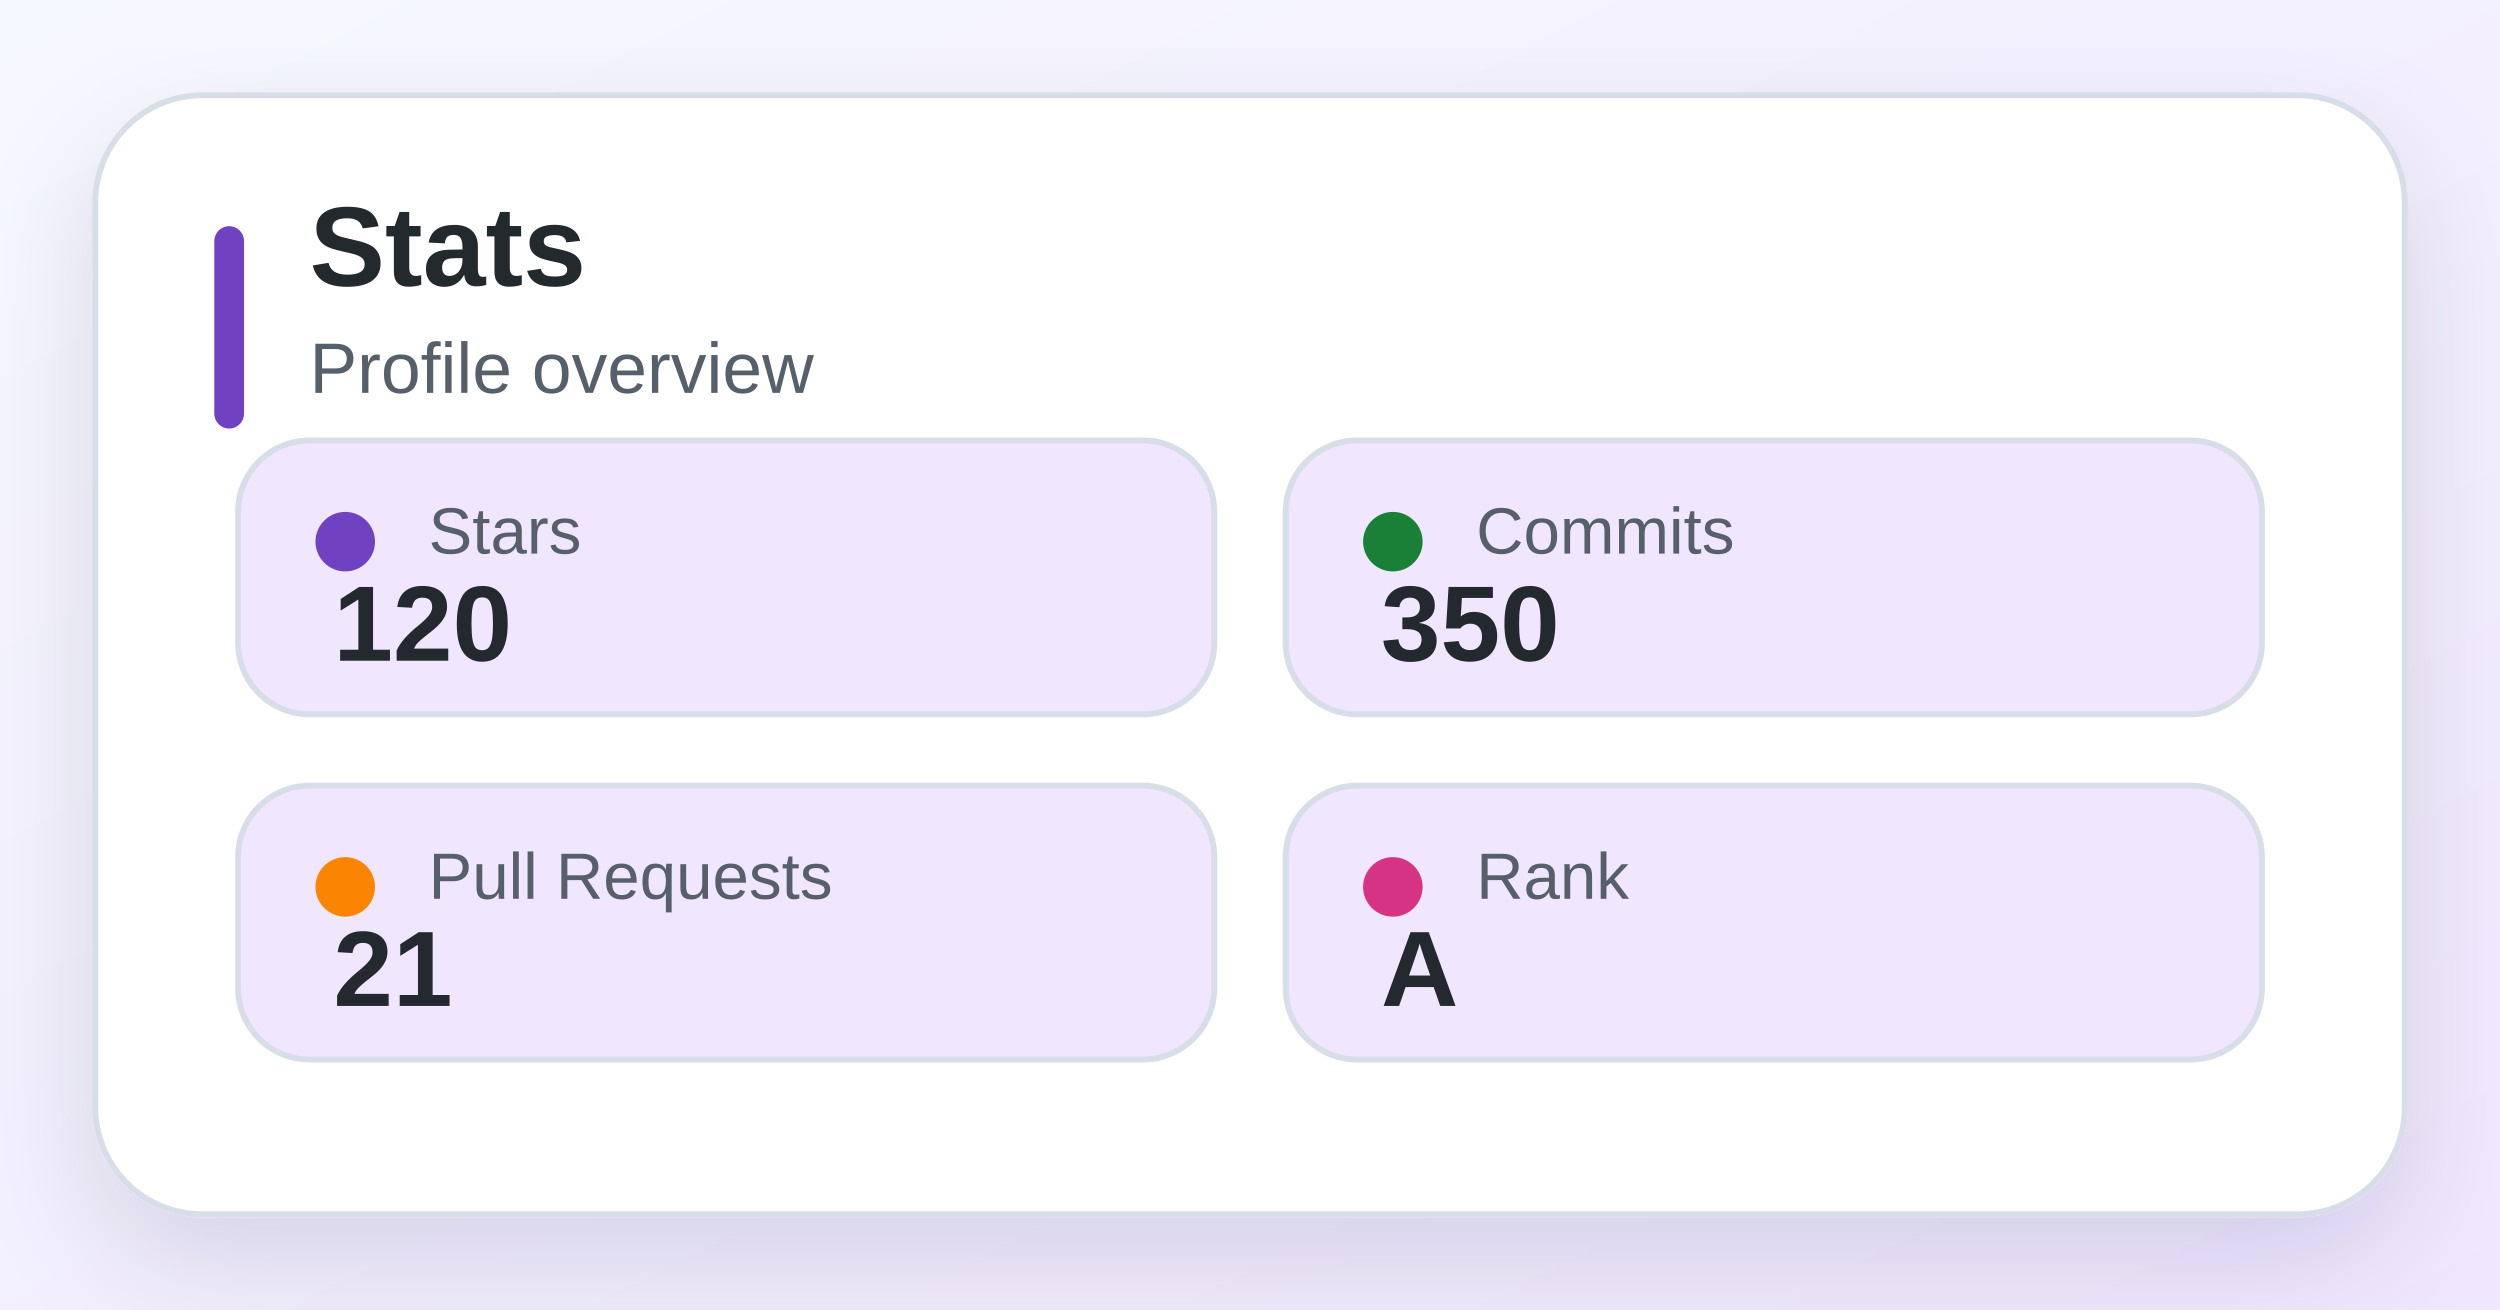
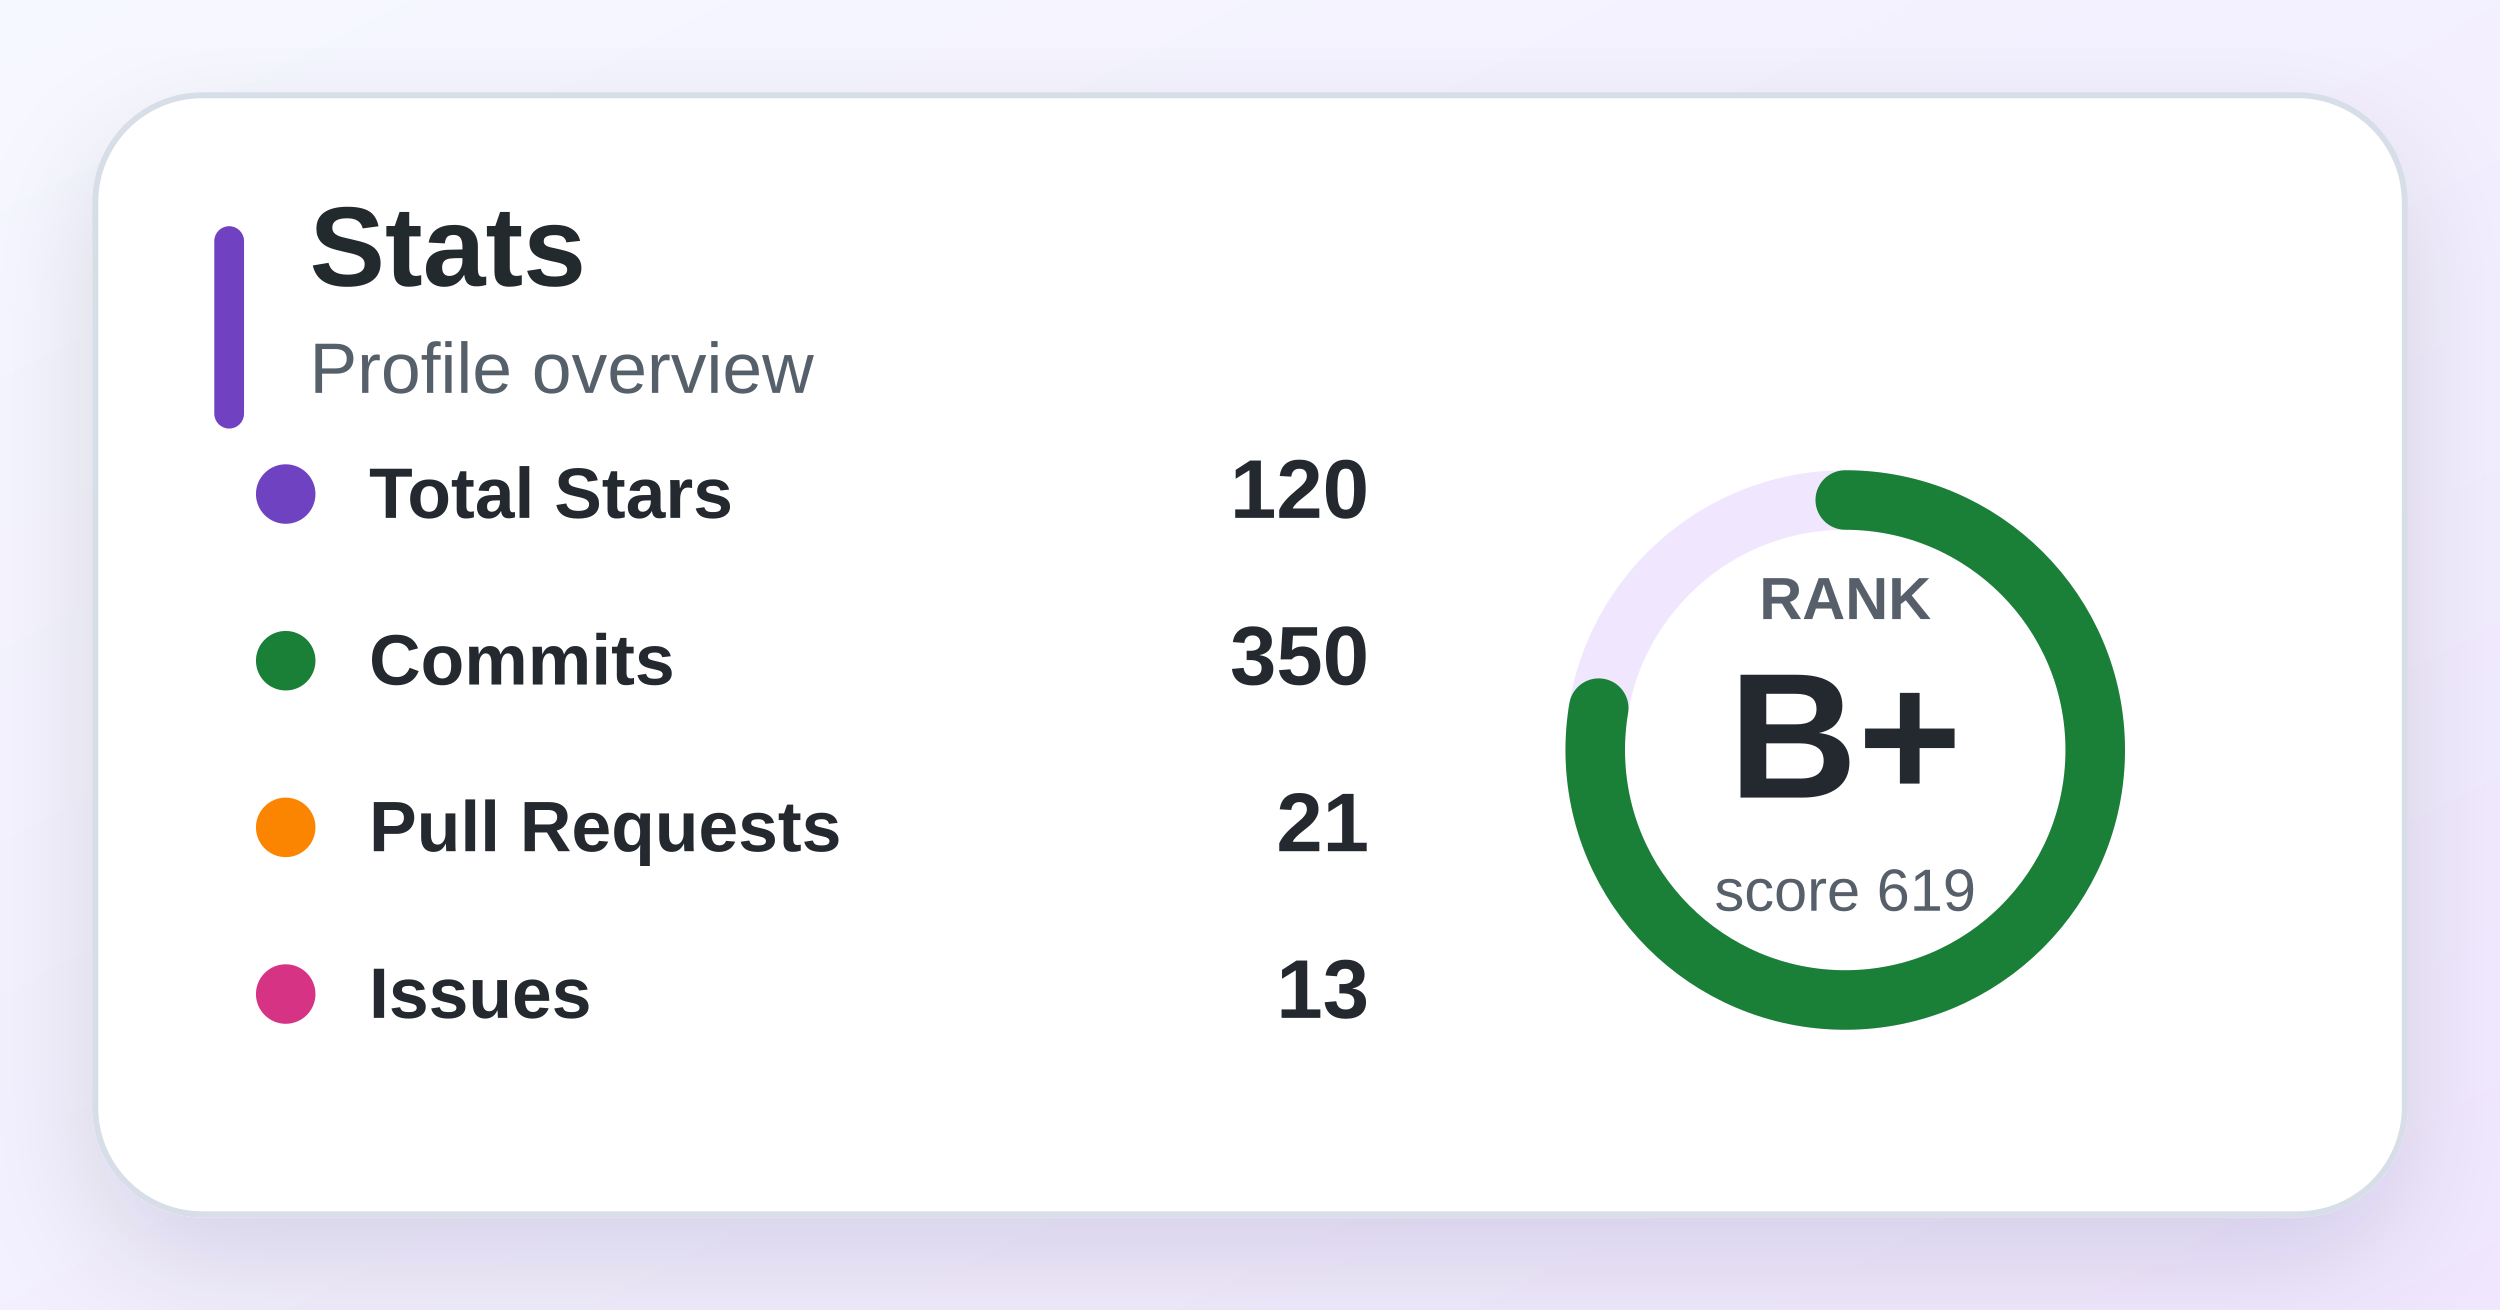
<svg xmlns="http://www.w3.org/2000/svg" width="420" height="220" viewBox="0 0 420 220" role="img">
  <defs>
    <linearGradient id="bg" x1="0" y1="0" x2="1" y2="1">
      <stop offset="0%" stop-color="#f6f8ff" />
      <stop offset="100%" stop-color="#f0e7ff" />
    </linearGradient>
    <filter id="shadow" x="-10%" y="-10%" width="120%" height="130%">
      <feDropShadow dx="0" dy="8" stdDeviation="10" flood-color="#1f2937" flood-opacity="0.12" />
    </filter>
  </defs>
  <rect width="100%" height="100%" fill="url(#bg)" />
  <g filter="url(#shadow)">
    <rect x="16" y="16" width="388" height="188" rx="18" fill="#ffffff" stroke="#d8dee8" />
    <rect x="36" y="38" width="5" height="34" rx="2.5" fill="#6f42c1" />
    <text x="52" y="48" font-family="Arial, sans-serif" font-size="19" font-weight="700" fill="#24292f">Stats</text>
    <text x="52" y="66" font-family="Arial, sans-serif" font-size="12" fill="#57606a">Profile overview</text>
  </g>
  <g>
-     <rect x="40" y="74" width="164" height="46" rx="12" fill="#f0e7ff" stroke="#d8dee8" />
-     <circle cx="58" cy="91" r="5" fill="#6f42c1" />
-     <text x="72" y="93" font-family="Arial, sans-serif" font-size="11" fill="#57606a">Stars</text>
-     <text x="56" y="111" font-family="Arial, sans-serif" font-size="18" font-weight="700" fill="#24292f">120</text>
+     <circle cx="48" cy="83" r="5" fill="#6f42c1" />
+     <text x="62" y="87" font-family="Arial, sans-serif" font-size="12" font-weight="700" fill="#24292f">Total Stars</text>
+     <text x="230" y="87" text-anchor="end" font-family="Arial, sans-serif" font-size="14" font-weight="800" fill="#24292f">120</text>
  </g>
  <g>
-     <rect x="216" y="74" width="164" height="46" rx="12" fill="#f0e7ff" stroke="#d8dee8" />
-     <circle cx="234" cy="91" r="5" fill="#1a7f37" />
-     <text x="248" y="93" font-family="Arial, sans-serif" font-size="11" fill="#57606a">Commits</text>
-     <text x="232" y="111" font-family="Arial, sans-serif" font-size="18" font-weight="700" fill="#24292f">350</text>
+     <circle cx="48" cy="111" r="5" fill="#1a7f37" />
+     <text x="62" y="115" font-family="Arial, sans-serif" font-size="12" font-weight="700" fill="#24292f">Commits</text>
+     <text x="230" y="115" text-anchor="end" font-family="Arial, sans-serif" font-size="14" font-weight="800" fill="#24292f">350</text>
  </g>
  <g>
-     <rect x="40" y="132" width="164" height="46" rx="12" fill="#f0e7ff" stroke="#d8dee8" />
-     <circle cx="58" cy="149" r="5" fill="#fb8500" />
-     <text x="72" y="151" font-family="Arial, sans-serif" font-size="11" fill="#57606a">Pull Requests</text>
-     <text x="56" y="169" font-family="Arial, sans-serif" font-size="18" font-weight="700" fill="#24292f">21</text>
+     <circle cx="48" cy="139" r="5" fill="#fb8500" />
+     <text x="62" y="143" font-family="Arial, sans-serif" font-size="12" font-weight="700" fill="#24292f">Pull Requests</text>
+     <text x="230" y="143" text-anchor="end" font-family="Arial, sans-serif" font-size="14" font-weight="800" fill="#24292f">21</text>
  </g>
  <g>
-     <rect x="216" y="132" width="164" height="46" rx="12" fill="#f0e7ff" stroke="#d8dee8" />
-     <circle cx="234" cy="149" r="5" fill="#d63384" />
-     <text x="248" y="151" font-family="Arial, sans-serif" font-size="11" fill="#57606a">Rank</text>
-     <text x="232" y="169" font-family="Arial, sans-serif" font-size="18" font-weight="700" fill="#24292f">A</text>
+     <circle cx="48" cy="167" r="5" fill="#d63384" />
+     <text x="62" y="171" font-family="Arial, sans-serif" font-size="12" font-weight="700" fill="#24292f">Issues</text>
+     <text x="230" y="171" text-anchor="end" font-family="Arial, sans-serif" font-size="14" font-weight="800" fill="#24292f">13</text>
+   </g>
+   <g>
+     <circle cx="310" cy="126" r="42" fill="#ffffff" stroke="#f0e7ff" stroke-width="10" />
+     <circle cx="310" cy="126" r="42" fill="none" stroke="#1a7f37" stroke-width="10" stroke-linecap="round" stroke-dasharray="205 264" transform="rotate(-90 310 126)" />
+     <text x="310" y="134" text-anchor="middle" font-family="Arial, sans-serif" font-size="30" font-weight="900" fill="#24292f">B+</text>
+     <text x="310" y="104" text-anchor="middle" font-family="Arial, sans-serif" font-size="10" font-weight="700" fill="#57606a">RANK</text>
+     <text x="310" y="153" text-anchor="middle" font-family="Arial, sans-serif" font-size="10" fill="#57606a">score 619</text>
  </g>
</svg>
